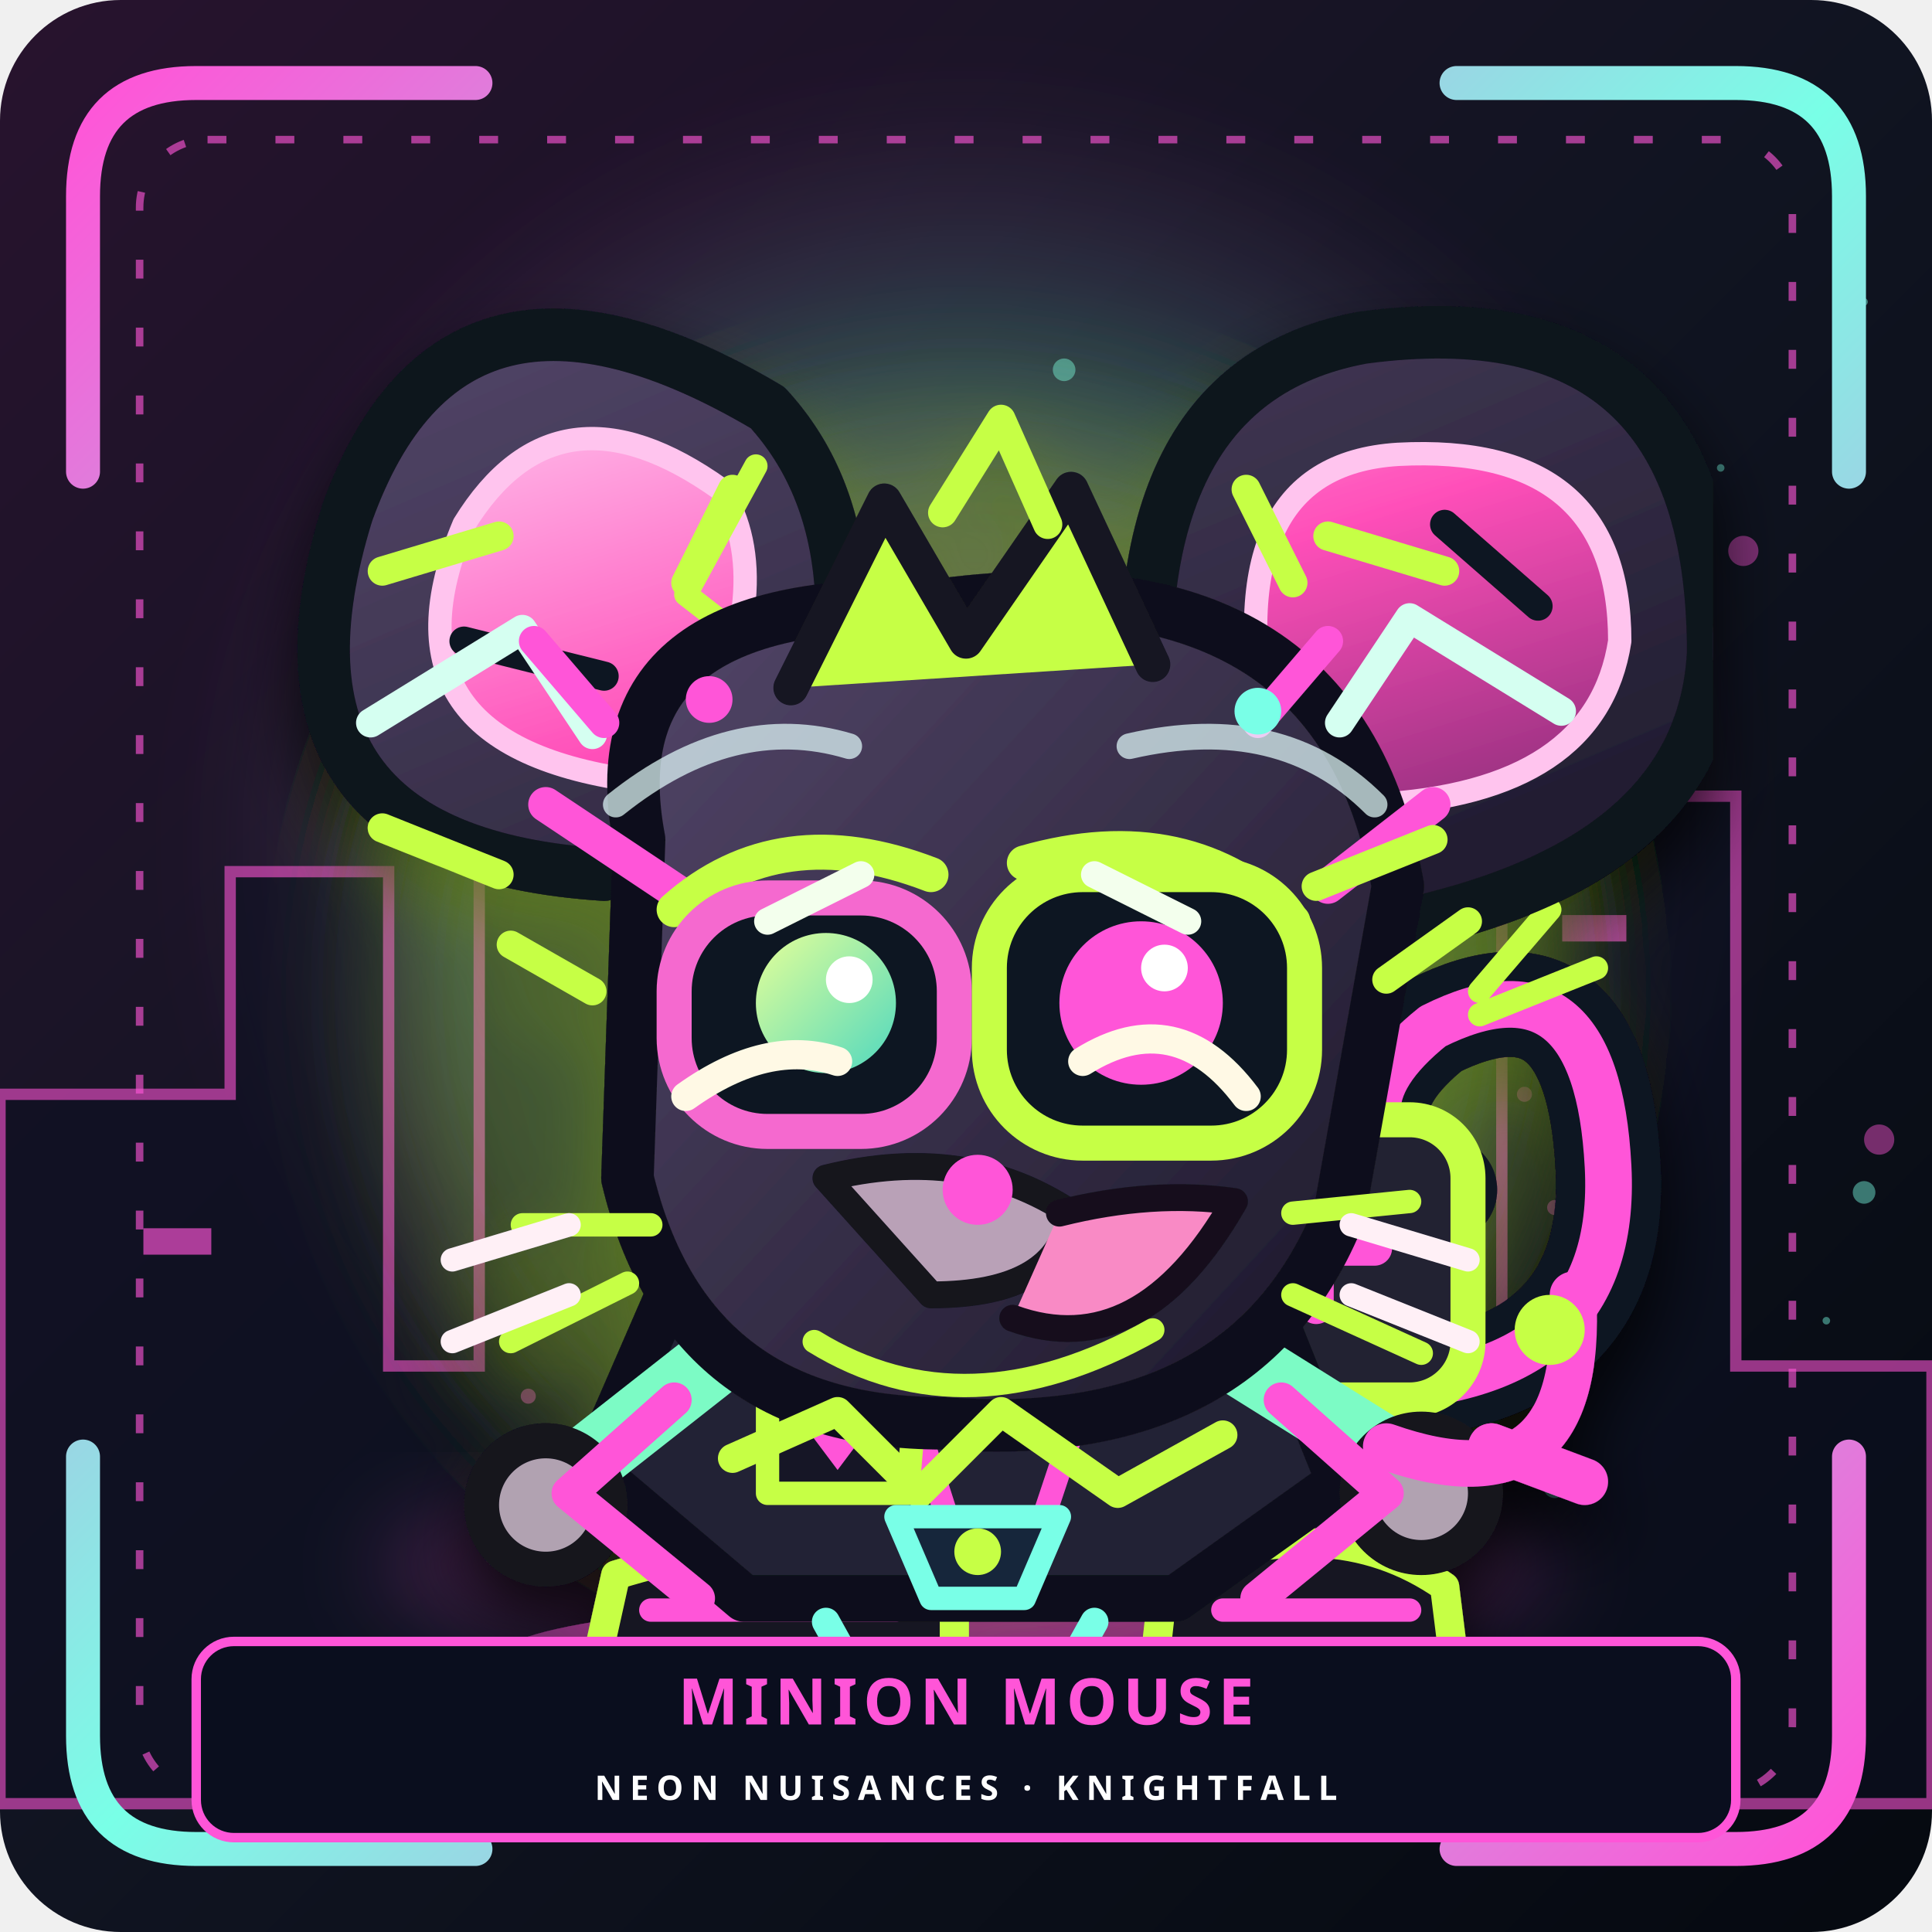
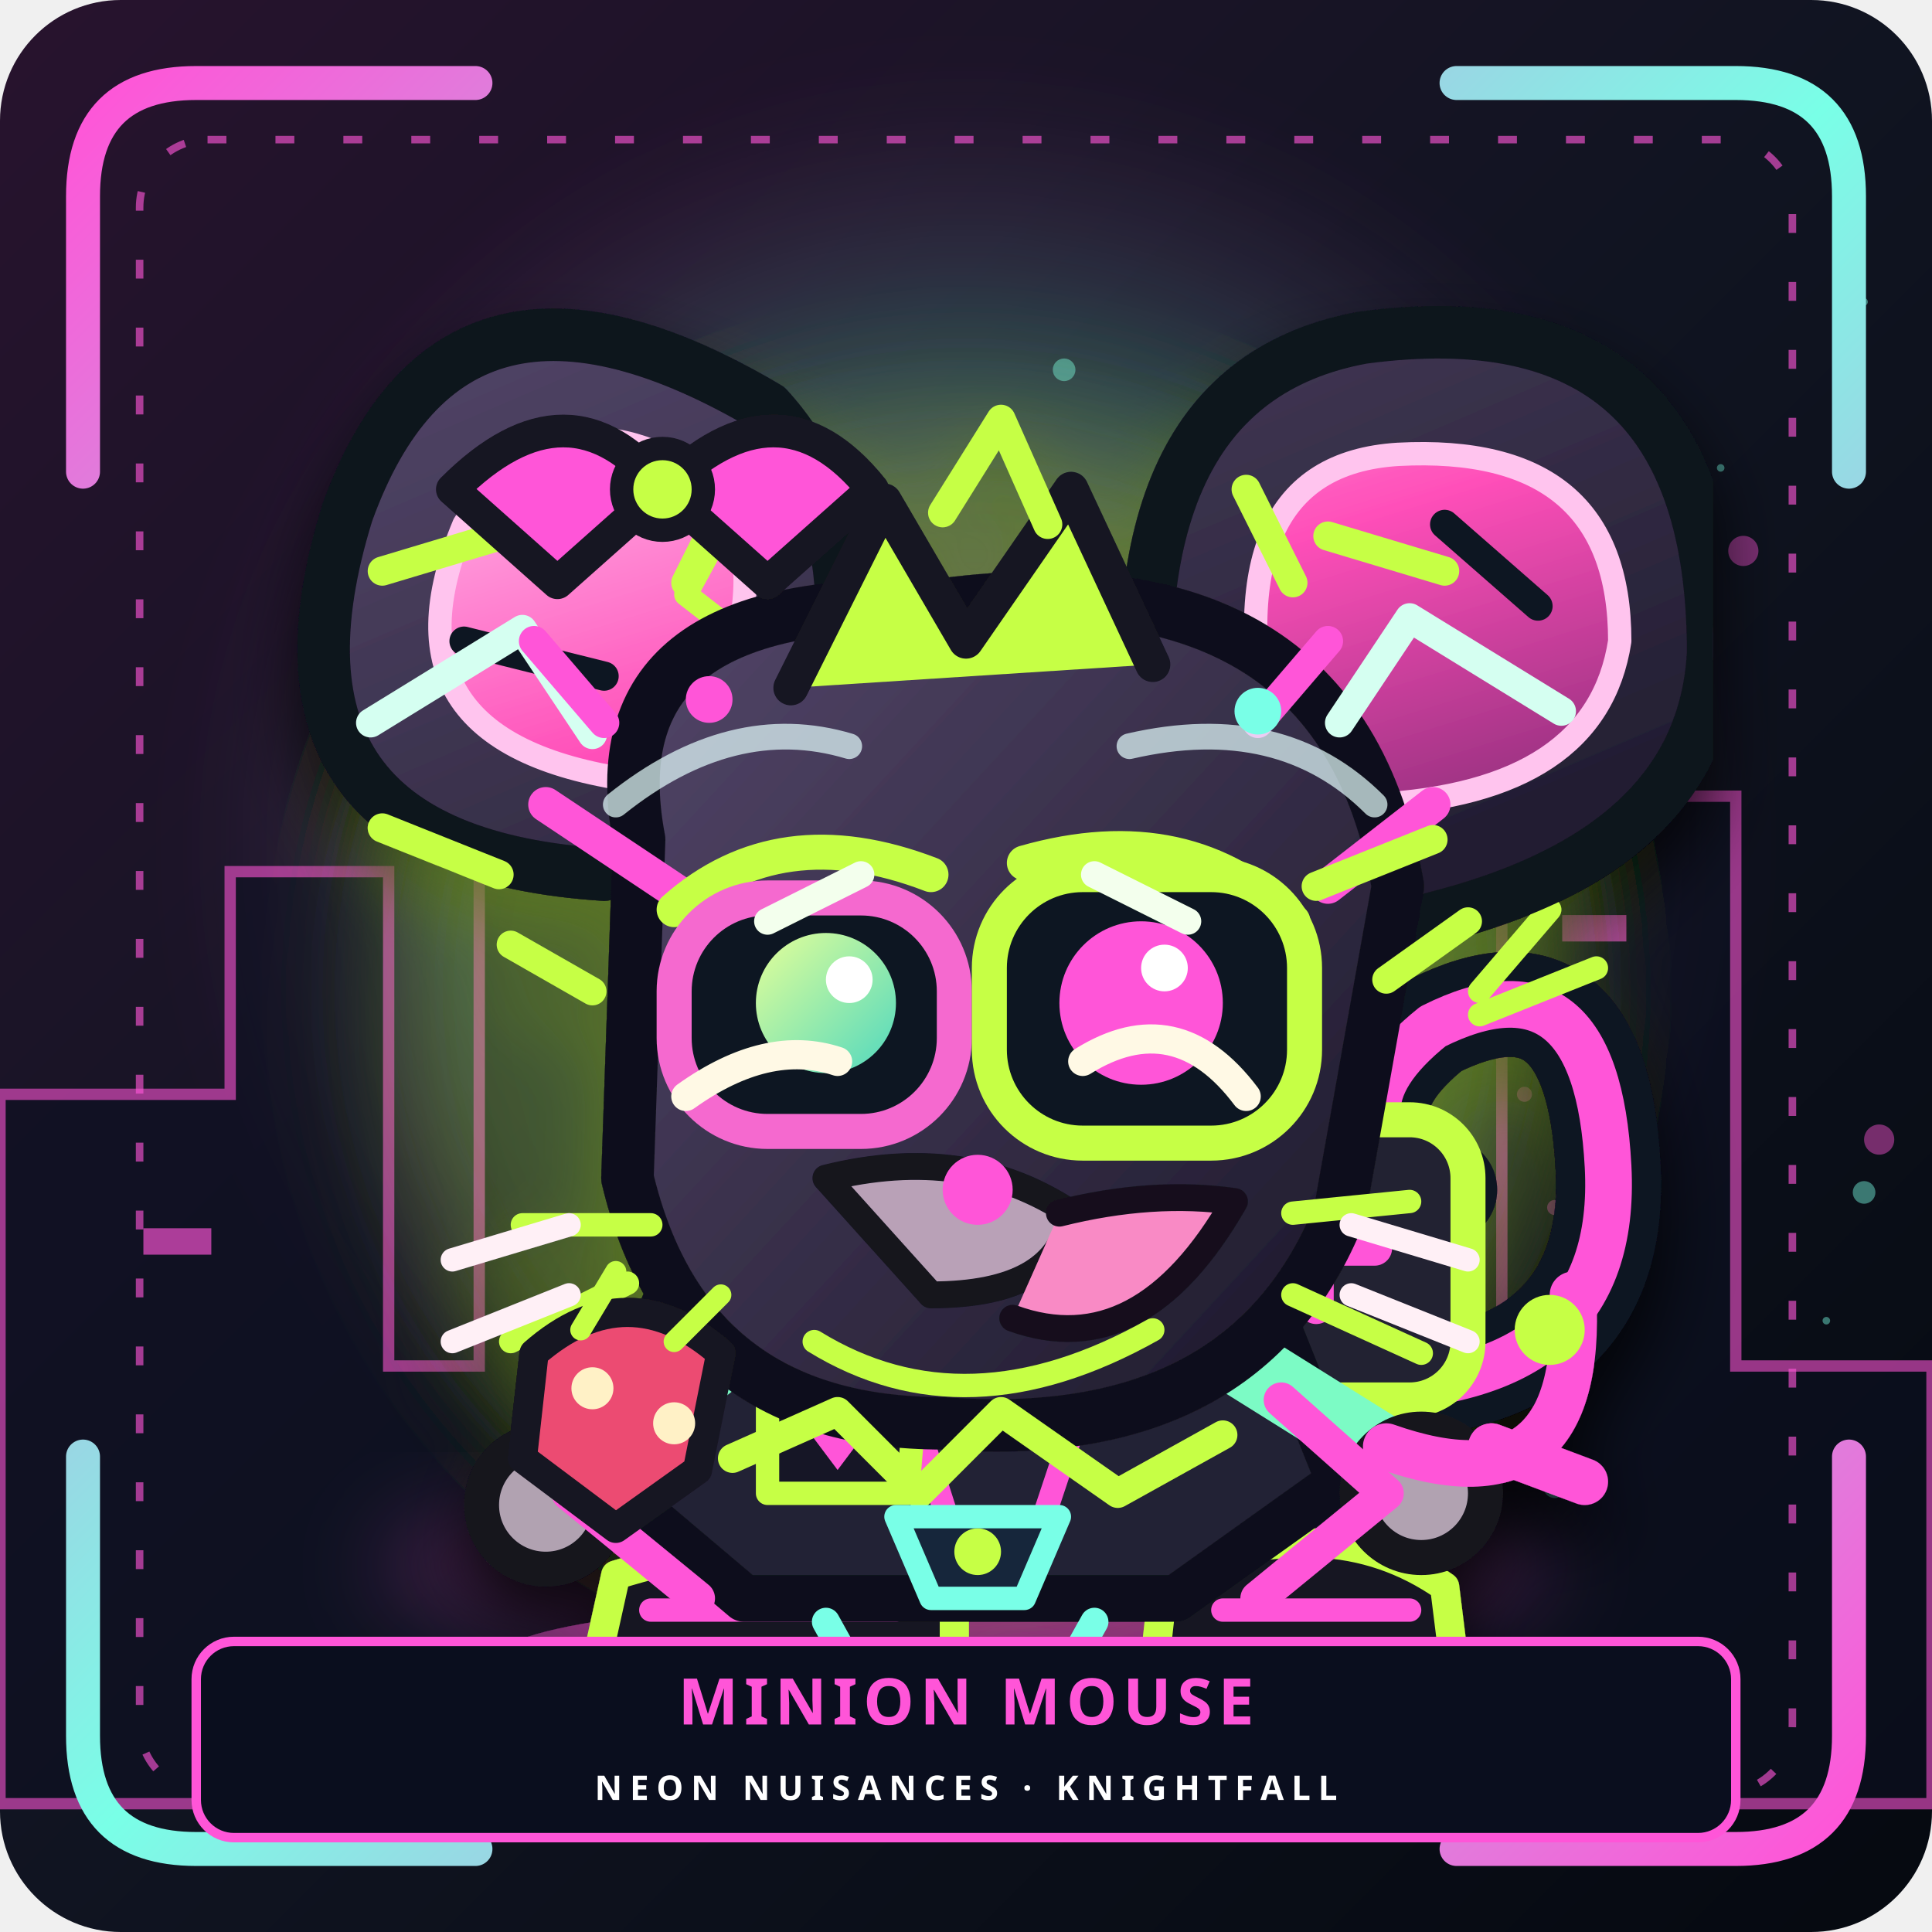
<svg xmlns="http://www.w3.org/2000/svg" viewBox="0 0 512 512" role="img" aria-labelledby="portraitTitle portraitDesc">
  <defs>
    <linearGradient id="sceneBackground" x2="1" y2="1">
      <stop stop-color="#28132e" />
      <stop offset=".5" stop-color="#101421" />
      <stop offset="1" stop-color="#050910" />
    </linearGradient>
    <radialGradient id="sceneAura">
      <stop stop-color="#ff55d8" stop-opacity=".46" />
      <stop offset=".65" stop-color="#79ffe7" stop-opacity=".19" />
      <stop offset="1" stop-color="#ff55d8" stop-opacity="0" />
    </radialGradient>
    <linearGradient id="neonTrim" x2="1" y2="1">
      <stop stop-color="#ff55d8" />
      <stop offset=".5" stop-color="#79ffe7" />
      <stop offset="1" stop-color="#ff55d8" />
    </linearGradient>
    <filter id="sceneGlow">
      <feGaussianBlur stdDeviation="12" />
    </filter>
    <filter id="characterDepth">
      <feDropShadow dx="0" dy="10" stdDeviation="9" flood-color="#000" flood-opacity=".8" />
    </filter>
  </defs>
  <rect width="512" height="512" rx="32" fill="url(#sceneBackground)" />
  <circle cx="256" cy="224" r="205" fill="url(#sceneAura)" filter="url(#sceneGlow)" />
  <g style="color:#ff55d8">
    <path d="M0 362V290h61v-59h42v131h24V196h67v166h21V245h55v117h42V278h66v84h20V211h62v151h52v116H0Z" fill="#0c1021" stroke="currentColor" stroke-width="3" opacity=".58" />
    <path d="M38 329h18m109-95h18m76 50h17m138-38h17" stroke="currentColor" stroke-width="7" opacity=".65" />
  </g>
  <circle cx="412" cy="228" r="1" fill="#79ffe7" opacity=".44" />
  <circle cx="176" cy="386" r="2" fill="#ff55d8" opacity=".44" />
  <circle cx="412" cy="394" r="3" fill="#79ffe7" opacity=".44" />
  <circle cx="364" cy="296" r="4" fill="#ff55d8" opacity=".44" />
  <circle cx="182" cy="138" r="1" fill="#79ffe7" opacity=".44" />
  <circle cx="420" cy="180" r="2" fill="#ff55d8" opacity=".44" />
  <circle cx="368" cy="226" r="3" fill="#79ffe7" opacity=".44" />
  <circle cx="200" cy="202" r="4" fill="#ff55d8" opacity=".44" />
  <circle cx="456" cy="124" r="1" fill="#79ffe7" opacity=".44" />
  <circle cx="346" cy="114" r="2" fill="#ff55d8" opacity=".44" />
  <circle cx="258" cy="232" r="3" fill="#79ffe7" opacity=".44" />
  <circle cx="376" cy="102" r="4" fill="#ff55d8" opacity=".44" />
  <circle cx="212" cy="244" r="1" fill="#79ffe7" opacity=".44" />
  <circle cx="412" cy="320" r="2" fill="#ff55d8" opacity=".44" />
  <circle cx="282" cy="98" r="3" fill="#79ffe7" opacity=".44" />
  <circle cx="262" cy="344" r="4" fill="#ff55d8" opacity=".44" />
  <circle cx="430" cy="210" r="1" fill="#79ffe7" opacity=".44" />
  <circle cx="140" cy="370" r="2" fill="#ff55d8" opacity=".44" />
  <circle cx="266" cy="382" r="3" fill="#79ffe7" opacity=".44" />
  <circle cx="358" cy="138" r="4" fill="#ff55d8" opacity=".44" />
  <circle cx="424" cy="104" r="1" fill="#79ffe7" opacity=".44" />
  <circle cx="116" cy="192" r="2" fill="#ff55d8" opacity=".44" />
  <circle cx="400" cy="348" r="3" fill="#79ffe7" opacity=".44" />
  <circle cx="462" cy="146" r="4" fill="#ff55d8" opacity=".44" />
  <circle cx="298" cy="152" r="1" fill="#79ffe7" opacity=".44" />
  <circle cx="348" cy="364" r="2" fill="#ff55d8" opacity=".44" />
  <circle cx="410" cy="368" r="3" fill="#79ffe7" opacity=".44" />
  <circle cx="380" cy="392" r="4" fill="#ff55d8" opacity=".44" />
  <circle cx="484" cy="350" r="1" fill="#79ffe7" opacity=".44" />
  <circle cx="404" cy="290" r="2" fill="#ff55d8" opacity=".44" />
  <circle cx="494" cy="316" r="3" fill="#79ffe7" opacity=".44" />
  <circle cx="252" cy="384" r="4" fill="#ff55d8" opacity=".44" />
  <circle cx="494" cy="80" r="1" fill="#79ffe7" opacity=".44" />
  <circle cx="232" cy="394" r="2" fill="#ff55d8" opacity=".44" />
  <circle cx="338" cy="260" r="3" fill="#79ffe7" opacity=".44" />
  <circle cx="498" cy="302" r="4" fill="#ff55d8" opacity=".44" />
  <ellipse cx="256" cy="415" rx="155" ry="25" fill="#ff55d8" opacity=".24" filter="url(#sceneGlow)" />
  <g filter="url(#characterDepth)">
-     <svg x="58" y="74" width="396" height="396" viewBox="0 0 128 128" role="img" aria-labelledby="title desc">
+     <svg x="58" y="74" width="396" height="396" data-starborn-ready="1" viewBox="0 0 128 128" role="img" aria-labelledby="title desc">
      <defs>
        <linearGradient id="fur" x1="0" y1="0" x2="1" y2="1">
          <stop stop-color="#54476a" />
          <stop offset="1" stop-color="#191627" />
        </linearGradient>
        <linearGradient id="ear" x1="0" y1="0" x2="1" y2="1">
          <stop stop-color="#ffb7e8" />
          <stop offset=".5" stop-color="#ff4fb9" />
          <stop offset="1" stop-color="#8b2d79" />
        </linearGradient>
        <linearGradient id="lens" x1="0" y1="0" x2="1" y2="1">
          <stop stop-color="#e4ff98" />
          <stop offset="1" stop-color="#50d8bf" />
        </linearGradient>
        <filter id="halo" x="-60%" y="-60%" width="220%" height="220%">
          <feGaussianBlur stdDeviation="5" />
        </filter>
      </defs>
      <ellipse cx="65" cy="118" rx="41" ry="5" fill="#ff55d8" opacity=".28" />
      <circle cx="64" cy="61" r="50" fill="#c6ff45" opacity=".19" filter="url(#halo)" />
      <g id="fx">
        <path d="m14 17 3-8 3 8-3 8Zm94 7 4-9 4 9-4 9Z" fill="#c6ff45" />
        <circle cx="117" cy="79" r="2.5" fill="#ff55d8" />
      </g>
      <g id="character" stroke-linecap="round" stroke-linejoin="round">
        <path d="M97 95q23 0 22-19t-15-12q-10 8 1 14" fill="none" stroke="#111321" stroke-width="9" />
        <path d="M97 95q23 0 22-19t-15-12q-10 8 1 14" fill="none" stroke="#ff55d8" stroke-width="4" />
        <path d="m108 61 6-7m-6 9 10-4" stroke="#c6ff45" stroke-width="2" />
        <rect x="85" y="72" width="22" height="24" rx="5" fill="#212130" stroke="#c6ff45" stroke-width="3" />
        <path d="M94 78v10m-5-5h10" stroke="#ff55d8" stroke-width="3" />
        <path d="M33 51Q2 49 11 20q9-25 36-9 11 12 3 36M80 43Q76 9 98 5q30-4 30 27-1 19-30 24" fill="url(#fur)" stroke="#10121e" stroke-width="4.5" />
        <path d="M36 43Q13 40 21 21q8-13 22-3 5 8-2 22M90 40Q85 16 101 15q19-1 19 16-2 13-21 14" fill="url(#ear)" stroke="#ffc4ee" stroke-width="2" />
        <path d="m21 31 12 3m72-13 8 7" stroke="#111321" stroke-width="2.5" />
        <path d="M46 16 40 27 49 34M102 47l-8-9-7 8" stroke="#c6ff45" stroke-width="2" fill="none" />
        <path d="M46 99 38 115h20l7-16m14 1 4 15h18L91 98" fill="#342139" stroke="#141421" stroke-width="4" />
        <path d="M34 111q16-5 29 0v9H32Zm47 0q14-6 24 1l1 8H80Z" fill="#171522" stroke="#c6ff45" stroke-width="2.5" />
        <path d="M37 114h21m28 0h16" stroke="#ff55d8" stroke-width="2" />
        <path d="M42 79q19-10 44-1l10 25-14 10H45l-13-11Z" fill="#222034" stroke="#0e111b" stroke-width="4" />
        <path d="m55 83 8 25m15-24-8 24" stroke="#ff55d8" stroke-width="2" />
        <path d="M42 93 28 104m60-11 16 10" stroke="#7bfbc5" stroke-width="6" />
        <circle cx="28" cy="105" r="5.5" fill="#b1a2b1" stroke="#14121d" stroke-width="3" />
        <circle cx="103" cy="104" r="5.5" fill="#b1a2b1" stroke="#14121d" stroke-width="3" />
        <path d="M47 92h13l-1 12H47Z" fill="#171725" stroke="#c6ff45" stroke-width="2" />
        <path d="m50 98 3-4 3 4-3 4Z" fill="#ff55d8" />
        <path d="M36 48Q32 27 61 28q35-5 40 24l-5 28q-8 20-34 18-22 0-27-21Z" fill="url(#fur)" stroke="#11111c" stroke-width="4.5" />
        <path d="m49 35 8-16 7 12 9-13 7 15" fill="#c6ff45" stroke="#141421" stroke-width="3" />
        <path d="m40 53-12-8m67 7 9-7" stroke="#ff55d8" stroke-width="3" />
        <path d="M39 54q9-8 22-3m8-1q14-4 23 5" fill="none" stroke="#c6ff45" stroke-width="3" />
        <g id="eyes">
          <rect x="39" y="53" width="24" height="20" rx="8" fill="#0c1920" stroke="#f569cf" stroke-width="3" />
          <rect x="66" y="51" width="27" height="23" rx="8" fill="#0c1920" stroke="#c6ff45" stroke-width="3" />
          <circle cx="52" cy="62" r="6" fill="url(#lens)" />
          <circle cx="79" cy="62" r="7" fill="#ff55d8" />
          <circle cx="54" cy="60" r="2" fill="#fff" />
          <circle cx="81" cy="59" r="2" fill="#fff" />
        </g>
        <g id="lids" opacity="0">
          <path d="M43 64h16m11-1h18" stroke="#e9fff3" stroke-width="4" fill="none" />
        </g>
        <g id="wink" opacity="0">
          <path d="m70 63 8 3 9-3" fill="none" stroke="#baff80" stroke-width="4" />
        </g>
        <path d="M52 77q12-3 21 3-1 7-12 7Z" fill="#b9a1b7" stroke="#12121d" stroke-width="2.3" />
        <path d="M72 80q8-2 15-1-8 14-19 10" fill="#f98ac5" stroke="#13111d" stroke-width="2.3" />
        <circle cx="65" cy="78" r="3" fill="#ff55d8" />
        <path d="M51 91q13 8 29-1" stroke="#c6ff45" stroke-width="2" fill="none" />
        <path d="m37 81-11 0m9 5-10 5m67-11 10-1m-10 8 11 5" fill="none" stroke="#c6ff45" stroke-width="2" />
        <g id="deluxe-scavenger-gear" stroke-linecap="round" stroke-linejoin="round">
          <path d="m13 38 13-8 6 9m83-2-13-8-6 9" fill="none" stroke="#d5fff1" stroke-width="2.5" />
          <path d="m14 25 10-3m81 3-10-3M14 47l10 4m80-3-10 4" stroke="#c6ff45" stroke-width="2.5" />
          <path d="m27 31 6 7m62-7-6 7" stroke="#ff55d8" stroke-width="2.6" />
          <path d="M34 45q10-8 20-5m24 0q13-3 21 5" stroke="#e6ffff" stroke-opacity=".7" stroke-width="2.2" fill="none" />
          <path d="m32 61-7-4m75 3 7-5" stroke="#c6ff45" stroke-width="2.4" />
          <path d="M40 70q7-5 13-3m21 0q8-5 14 3" stroke="#fff9e5" stroke-width="2.5" fill="none" />
          <path d="m39 96-9 8 11 9m50-17 9 8-11 9" fill="none" stroke="#ff55d8" stroke-width="3" />
          <path d="M44 101l9-4 7 7 7-7 10 7 9-5" fill="none" stroke="#c6ff45" stroke-width="2.5" />
          <path d="M58 106h14l-3 7h-8Z" fill="#19273a" stroke="#79ffe7" stroke-width="2" />
          <circle cx="65" cy="109" r="2" fill="#c6ff45" />
          <path d="m30 81-10 3m10 3-10 4m77-10 10 3m-10 3 10 4" stroke="#fff0f6" stroke-width="2" />
          <path d="M52 115l5 9m18-9-5 9" stroke="#79ffe7" stroke-width="2.4" />
          <path d="M100 100q17 6 16-13m-7 13 8 3" fill="none" stroke="#ff55d8" stroke-width="4" />
          <circle cx="114" cy="90" r="3" fill="#c6ff45" />
          <path d="m62 20 5-8 4 9m-31 5 4-8m48 8-4-8" fill="none" stroke="#c6ff45" stroke-width="2.5" />
          <path d="m47 55 8-4m20 0 8 4" stroke="#f3ffed" stroke-width="2.3" />
          <circle cx="42" cy="36" r="2" fill="#ff55d8" />
          <circle cx="89" cy="37" r="2" fill="#79ffe7" />
        </g>
      </g>
+       <g stroke-linejoin="round" stroke-linecap="round">
+         <path d="m20 18q10-10 18 0l-9 8Zm18 0q10-10 18 0L47 26Z" fill="#ff55d8" stroke="#161421" stroke-width="2.8" />
+         <circle cx="38" cy="18" r="3.5" fill="#c6ff45" stroke="#161421" stroke-width="2" />
+         <path d="M27 92q8-7 16 0l-2 10-7 5-8-6Z" fill="#ec4b72" stroke="#171421" stroke-width="2.5" />
+         <circle cx="32" cy="95" r="1.8" fill="#fff1c6" />
+         <circle cx="39" cy="98" r="1.8" fill="#fff1c6" />
+         <path d="m31 90 3-5m5 6 4-4" stroke="#c6ff45" stroke-width="1.8" />
+       </g>
    </svg>
  </g>
  <path d="M22 125V52Q22 22 52 22h74M386 22h74q30 0 30 30v73M490 386v74q0 30-30 30h-74M126 490H52q-30 0-30-30v-74" stroke="url(#neonTrim)" stroke-width="9" stroke-linecap="round" fill="none" />
  <rect x="37" y="37" width="438" height="438" rx="18" fill="none" stroke="#ff55d8" stroke-width="2" stroke-dasharray="5 13" opacity=".62" />
  <rect x="52" y="435" width="408" height="52" rx="10" fill="#0a0e1e" stroke="#ff55d8" stroke-width="2.5" />
  <text x="256" y="457" text-anchor="middle" font-family="sans-serif" font-size="17" font-weight="900" letter-spacing="1.5" fill="#ff55d8">MINION MOUSE</text>
  <text x="256" y="477" text-anchor="middle" font-family="sans-serif" font-size="9" font-weight="700" letter-spacing="2" fill="#fff">NEON NUISANCES · KNIGHTFALL</text>
</svg>
